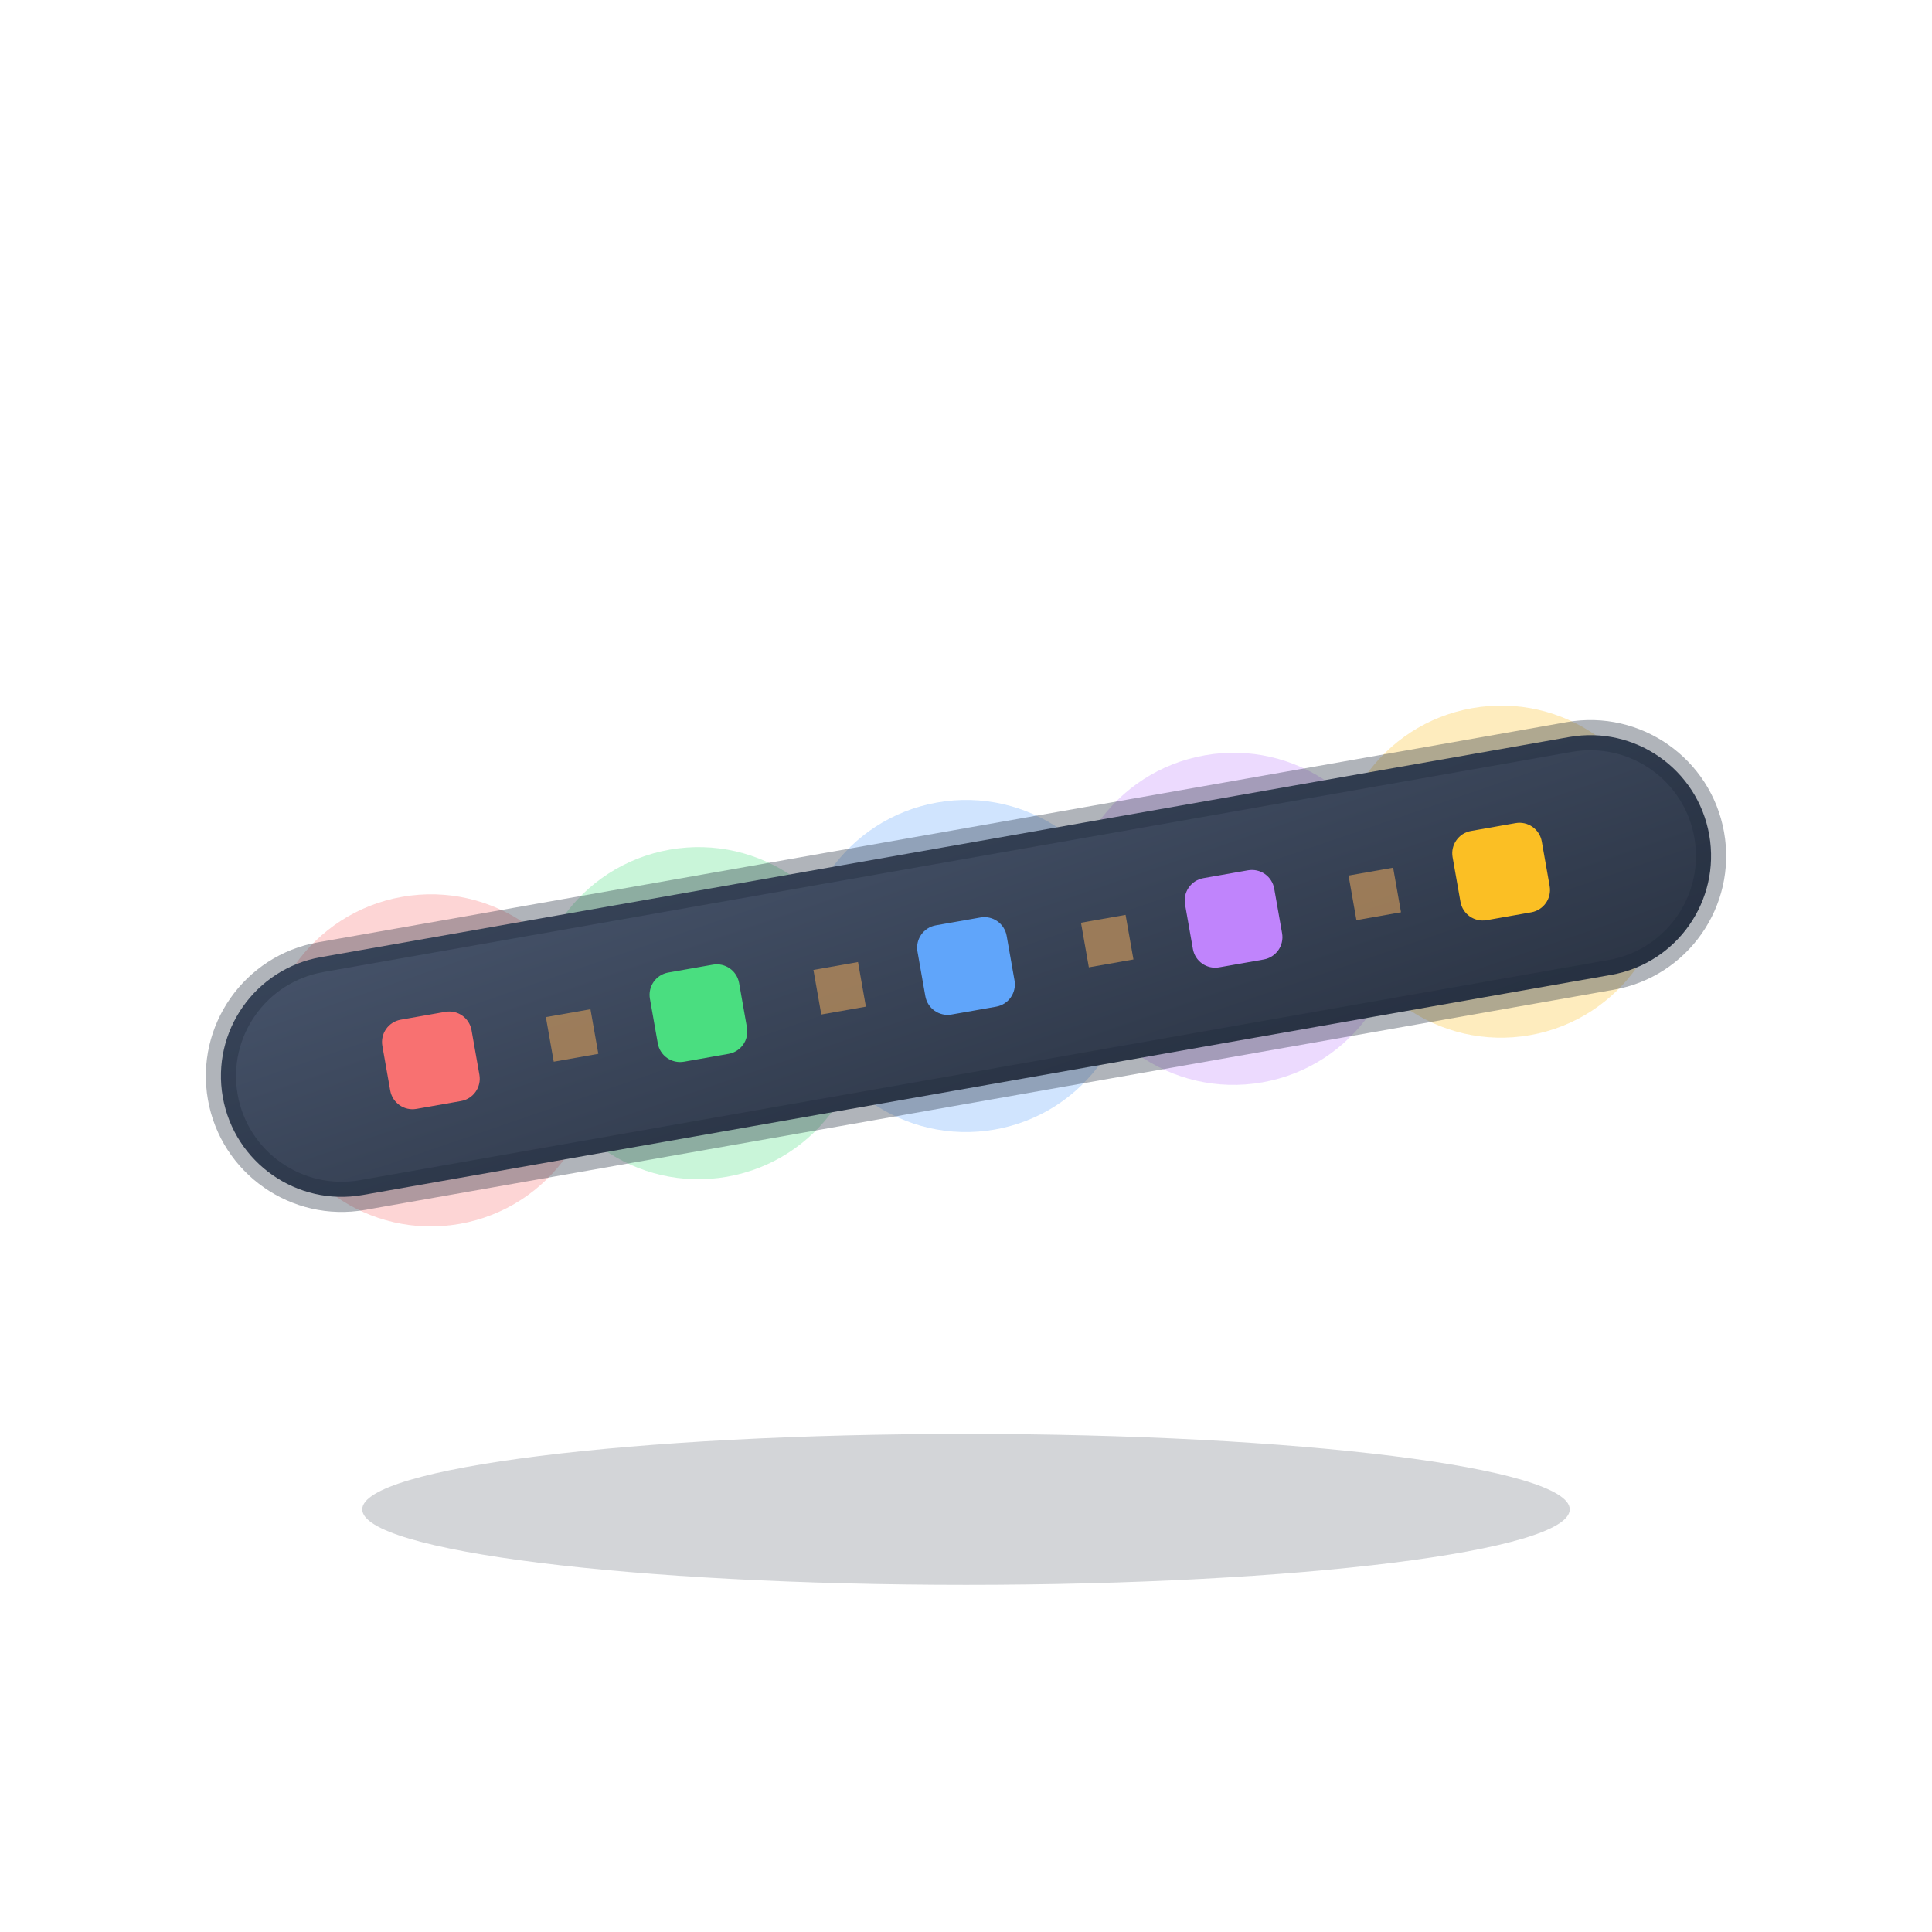
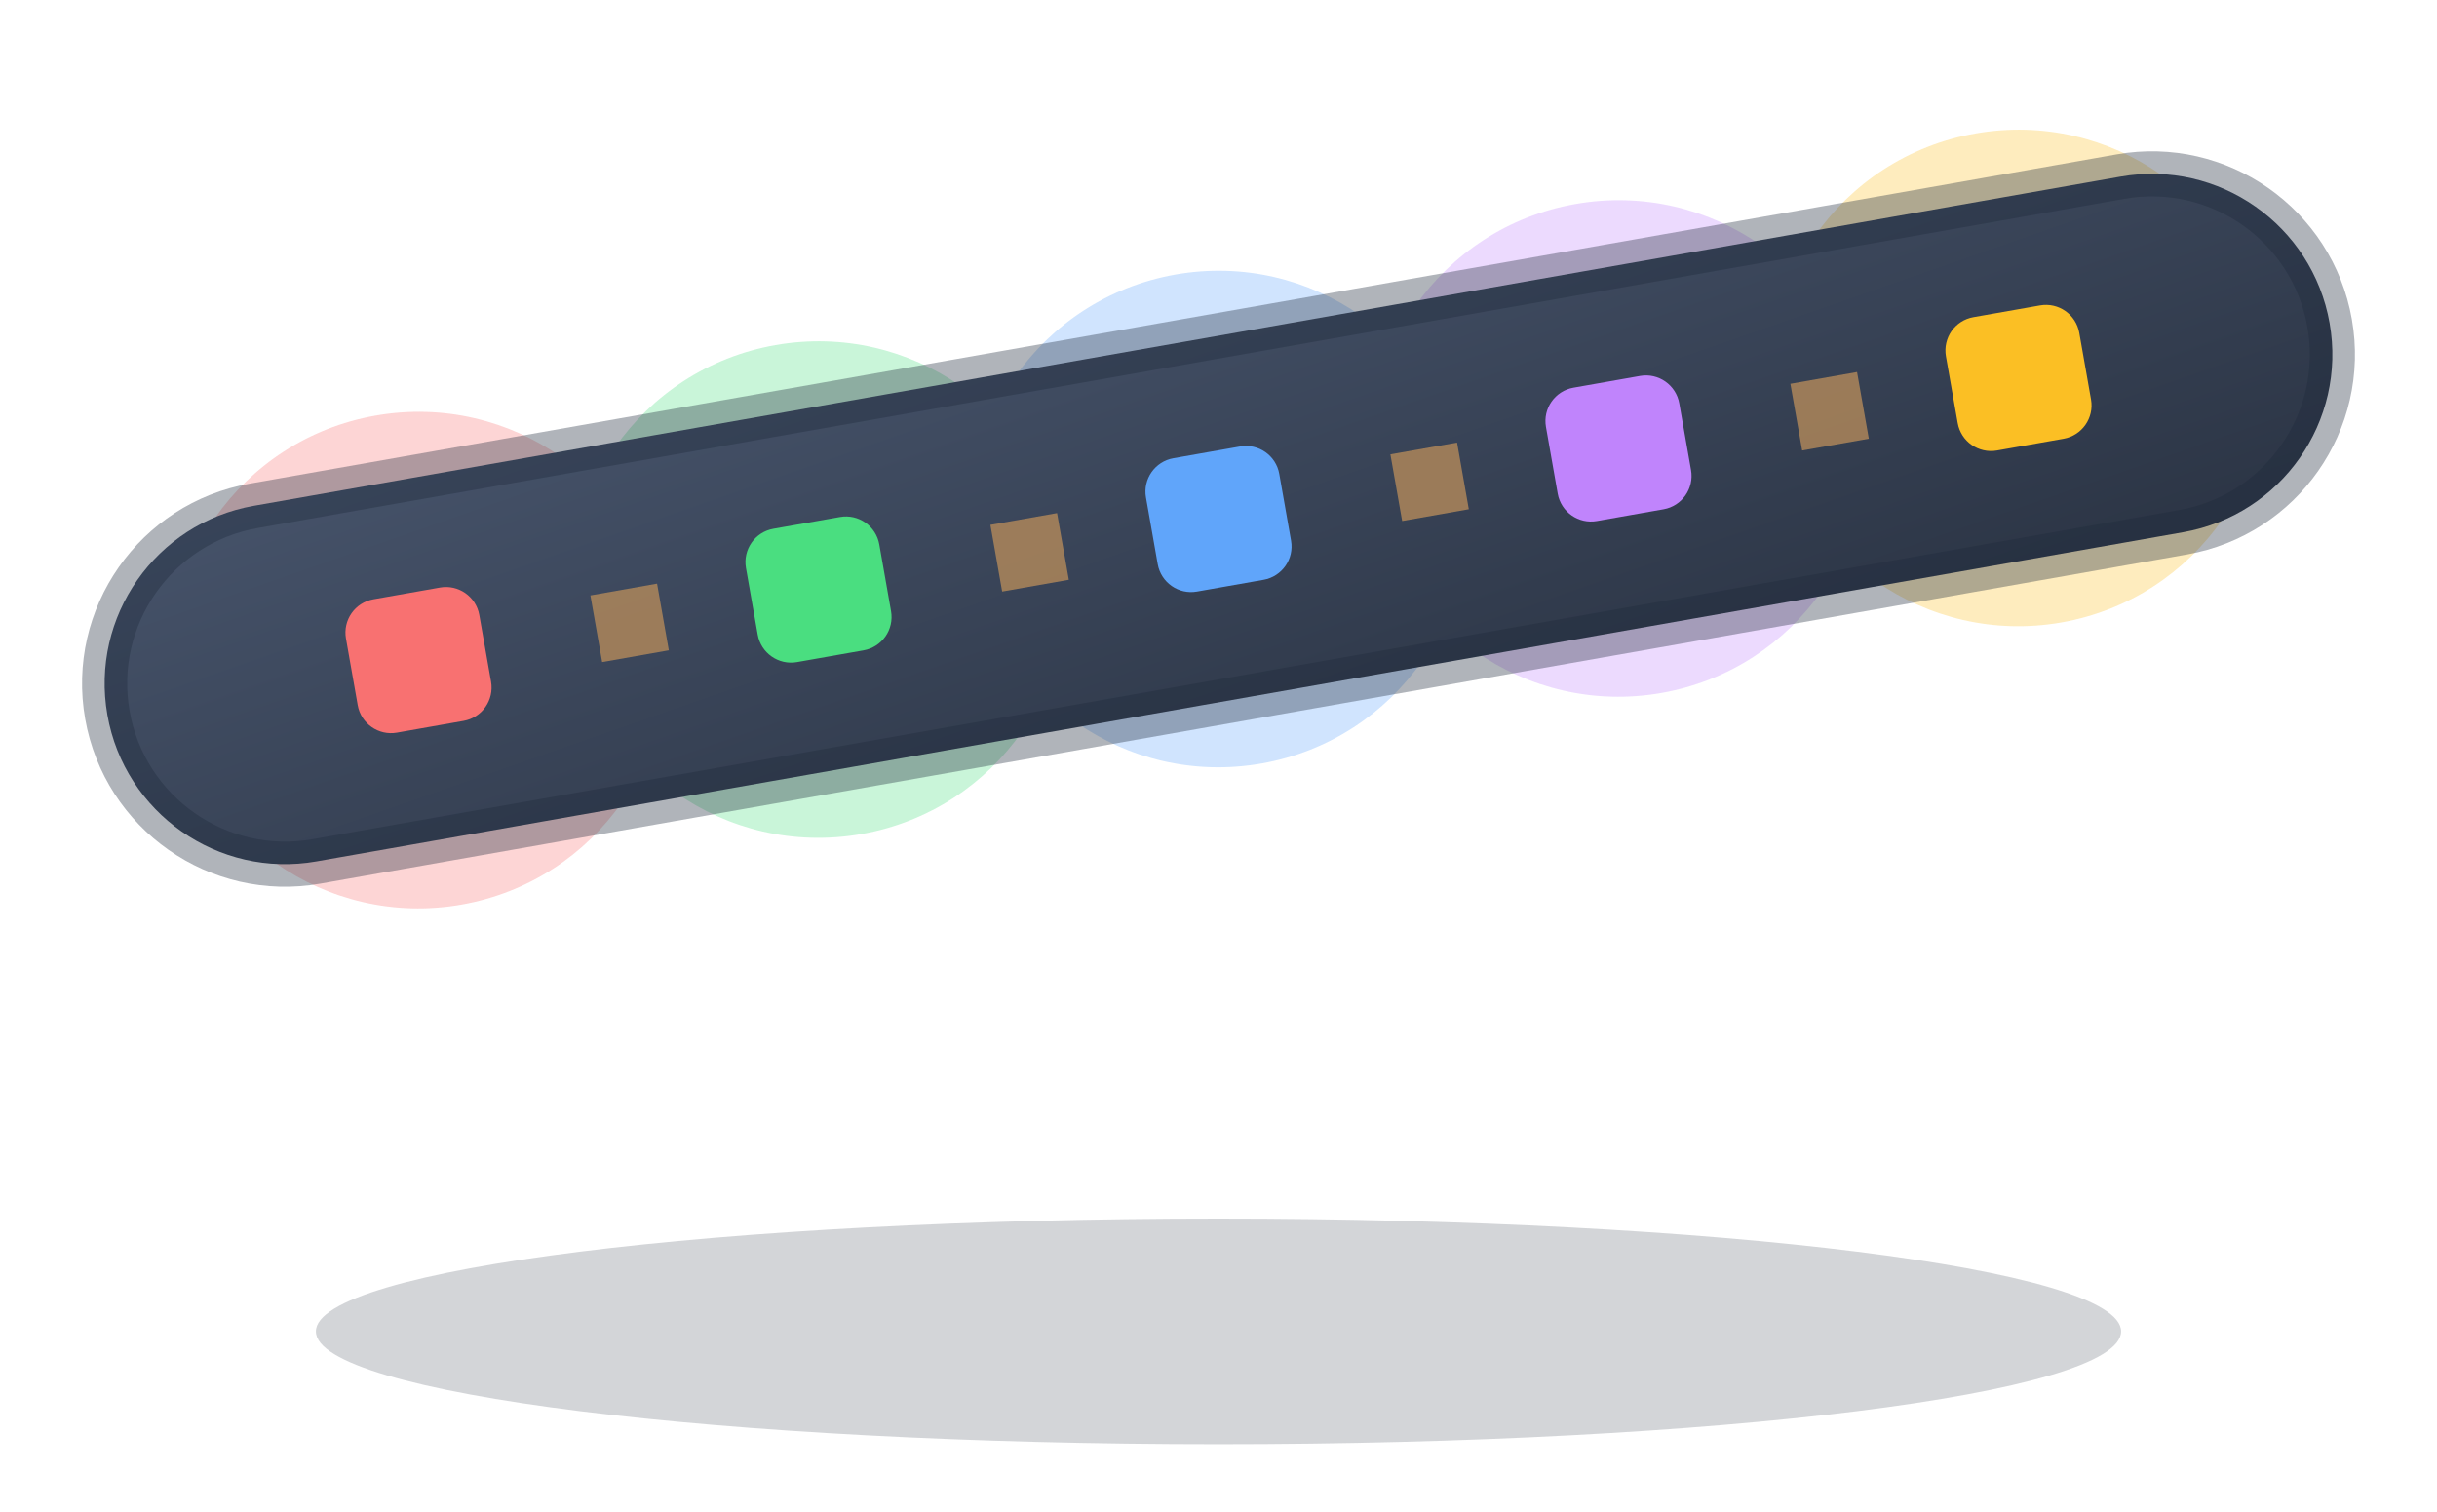
- <svg xmlns="http://www.w3.org/2000/svg" viewBox="0 0 128 128">
+ <svg xmlns="http://www.w3.org/2000/svg" viewBox="10 41 108 67">
  <defs>
    <linearGradient id="ls_body" x1="0" y1="0" x2="1" y2="1">
      <stop offset="0" stop-color="#46536a" />
      <stop offset="1" stop-color="#2b3444" />
    </linearGradient>
  </defs>
  <ellipse cx="64" cy="100" rx="40" ry="5" fill="rgba(15, 23, 42, 0.18)" />
  <g transform="rotate(-10 64 64)">
    <circle cx="28" cy="64" r="11" fill="#f87171" opacity="0.3" />
    <circle cx="46" cy="64" r="11" fill="#4ade80" opacity="0.3" />
    <circle cx="64" cy="64" r="11" fill="#60a5fa" opacity="0.3" />
    <circle cx="82" cy="64" r="11" fill="#c084fc" opacity="0.3" />
    <circle cx="100" cy="64" r="11" fill="#fbbf24" opacity="0.3" />
    <rect x="14" y="56" width="100" height="16" rx="8" fill="url(#ls_body)" stroke="rgba(30, 41, 59, 0.35)" stroke-width="2" stroke-linejoin="round" />
    <rect x="25" y="61" width="6" height="6" rx="1.5" fill="#f87171" />
    <rect x="43" y="61" width="6" height="6" rx="1.5" fill="#4ade80" />
    <rect x="61" y="61" width="6" height="6" rx="1.5" fill="#60a5fa" />
    <rect x="79" y="61" width="6" height="6" rx="1.5" fill="#c084fc" />
    <rect x="97" y="61" width="6" height="6" rx="1.5" fill="#fbbf24" />
    <rect x="36" y="62.5" width="3" height="3" fill="#b48a5a" opacity="0.8" />
    <rect x="54" y="62.5" width="3" height="3" fill="#b48a5a" opacity="0.8" />
    <rect x="72" y="62.5" width="3" height="3" fill="#b48a5a" opacity="0.8" />
    <rect x="90" y="62.5" width="3" height="3" fill="#b48a5a" opacity="0.8" />
  </g>
</svg>
